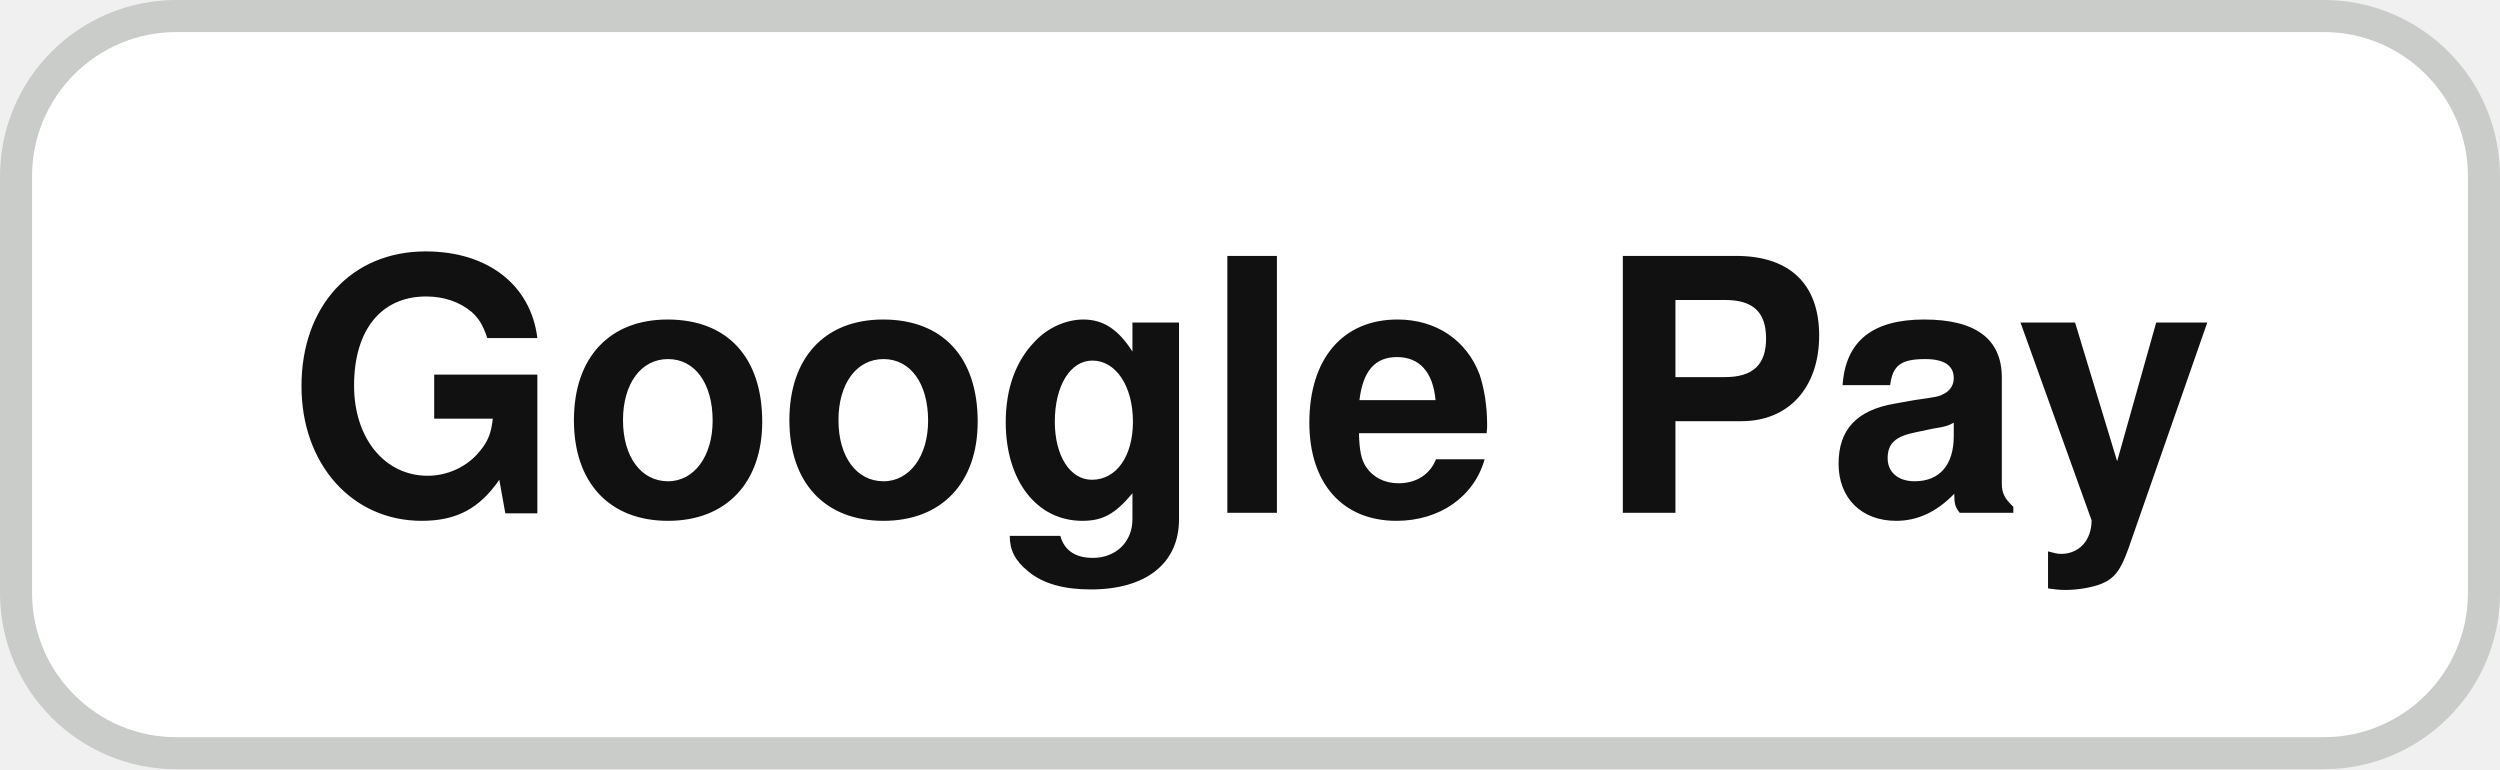
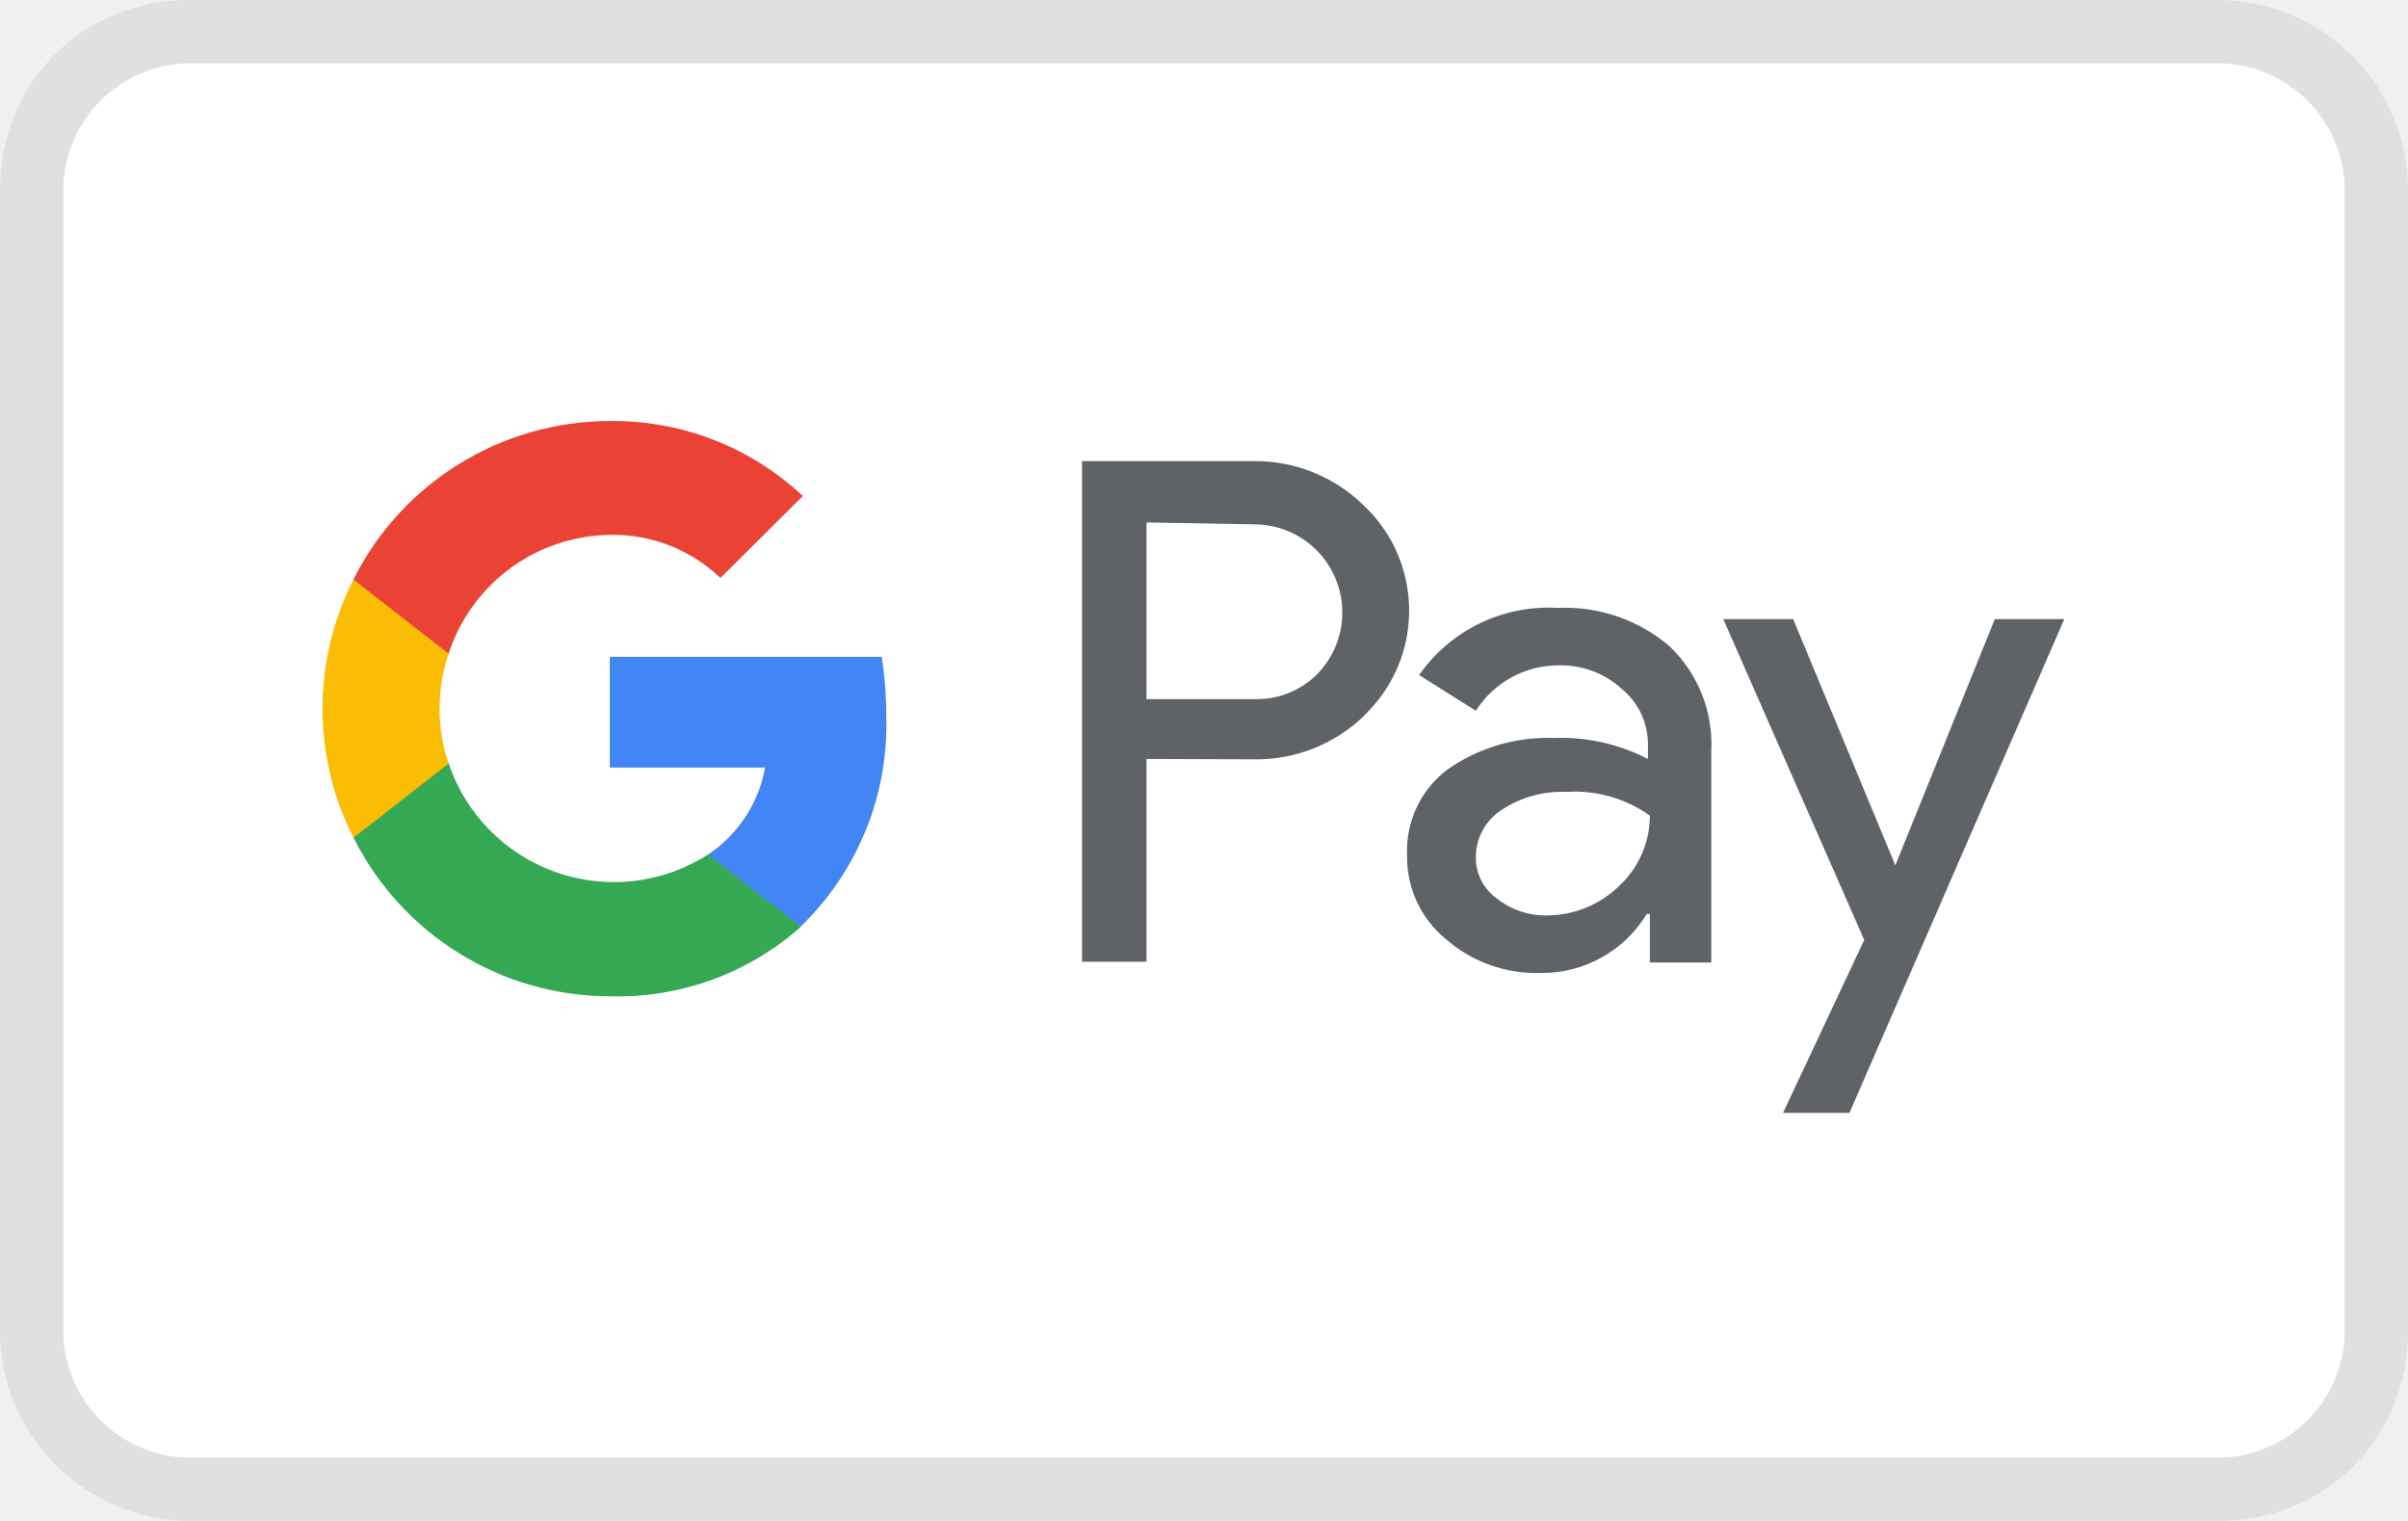
- <svg xmlns="http://www.w3.org/2000/svg" width="78" height="24" viewBox="0 0 78 24">
-   <rect x=".5" y=".5" width="77" height="23" rx="5" fill="#fff" stroke="#c9ccc8" />
-   <text x="39.0" y="16" font-family="Helvetica,Arial,sans-serif" font-size="11" font-weight="700" fill="#111" text-anchor="middle">Google Pay</text>
+ <svg xmlns="http://www.w3.org/2000/svg" role="img" viewBox="0 0 38 24" width="38" height="24" aria-labelledby="pi-google_pay">
+   <path d="M35 0H3C1.3 0 0 1.3 0 3v18c0 1.7 1.4 3 3 3h32c1.7 0 3-1.3 3-3V3c0-1.7-1.4-3-3-3z" fill="#000" opacity=".07" />
+   <path d="M35 1c1.1 0 2 .9 2 2v18c0 1.1-.9 2-2 2H3c-1.1 0-2-.9-2-2V3c0-1.1.9-2 2-2h32" fill="#FFF" />
+   <path d="M18.093 11.976v3.2h-1.018v-7.9h2.691a2.447 2.447 0 0 1 1.747.692 2.28 2.28 0 0 1 .11 3.224l-.11.116c-.47.447-1.098.69-1.747.674l-1.673-.006zm0-3.732v2.788h1.698c.377.012.741-.135 1.005-.404a1.391 1.391 0 0 0-1.005-2.354l-1.698-.03zm6.484 1.348c.65-.03 1.286.188 1.778.613.445.43.682 1.03.65 1.649v3.334h-.969v-.766h-.049a1.93 1.93 0 0 1-1.673.931 2.17 2.17 0 0 1-1.496-.533 1.667 1.667 0 0 1-.613-1.324 1.606 1.606 0 0 1 .613-1.336 2.746 2.746 0 0 1 1.698-.515c.517-.02 1.03.093 1.49.331v-.208a1.134 1.134 0 0 0-.417-.901 1.416 1.416 0 0 0-.98-.368 1.545 1.545 0 0 0-1.319.717l-.895-.564a2.488 2.488 0 0 1 2.182-1.06zM23.29 13.52a.79.79 0 0 0 .337.662c.223.176.5.269.785.263.429-.001.84-.17 1.146-.472.305-.286.478-.685.478-1.103a2.047 2.047 0 0 0-1.324-.374 1.716 1.716 0 0 0-1.03.294.883.883 0 0 0-.392.73zm9.286-3.75l-3.39 7.79h-1.048l1.281-2.728-2.224-5.062h1.103l1.612 3.885 1.569-3.885h1.097z" fill="#5F6368" />
+   <path d="M13.986 11.284c0-.308-.024-.616-.073-.92h-4.29v1.747h2.451a2.096 2.096 0 0 1-.9 1.373v1.134h1.464a4.433 4.433 0 0 0 1.348-3.334z" fill="#4285F4" />
+   <path d="M9.629 15.721a4.352 4.352 0 0 0 3.01-1.097l-1.466-1.14a2.752 2.752 0 0 1-4.094-1.44H5.577v1.17a4.53 4.53 0 0 0 4.052 2.507z" fill="#34A853" />
+   <path d="M7.079 12.05a2.709 2.709 0 0 1 0-1.735v-1.17H5.577a4.505 4.505 0 0 0 0 4.075l1.502-1.17z" fill="#FBBC04" />
+   <path d="M9.629 8.44a2.452 2.452 0 0 1 1.74.68l1.3-1.293a4.37 4.37 0 0 0-3.065-1.183 4.53 4.53 0 0 0-4.027 2.5l1.502 1.171a2.715 2.715 0 0 1 2.55-1.875z" fill="#EA4335" />
</svg>
